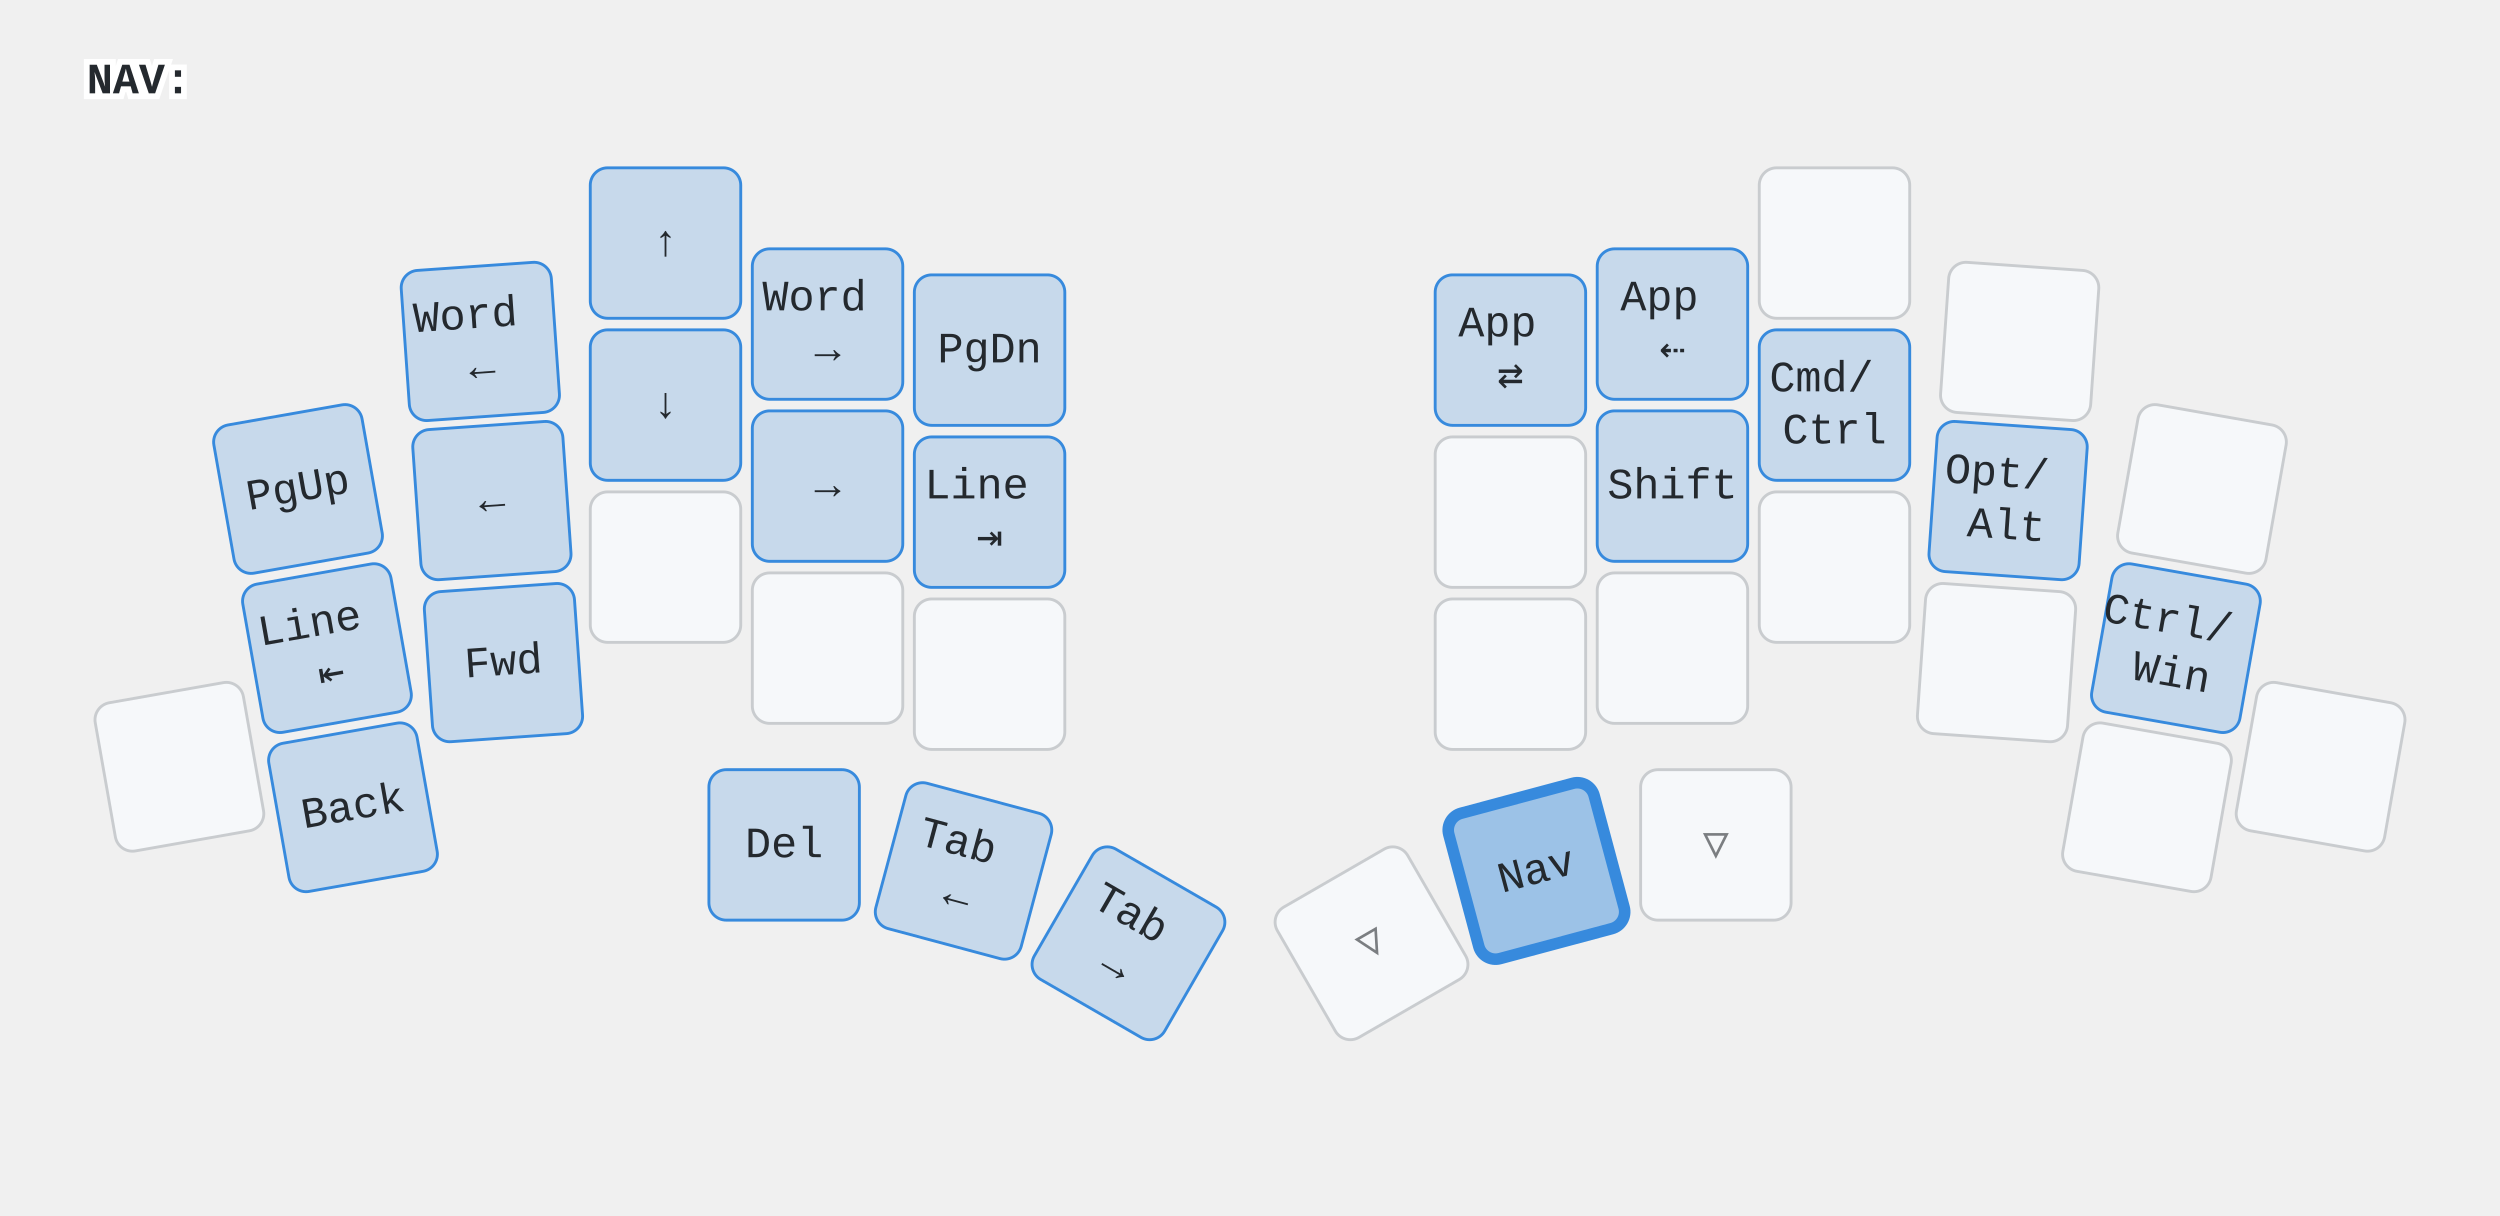
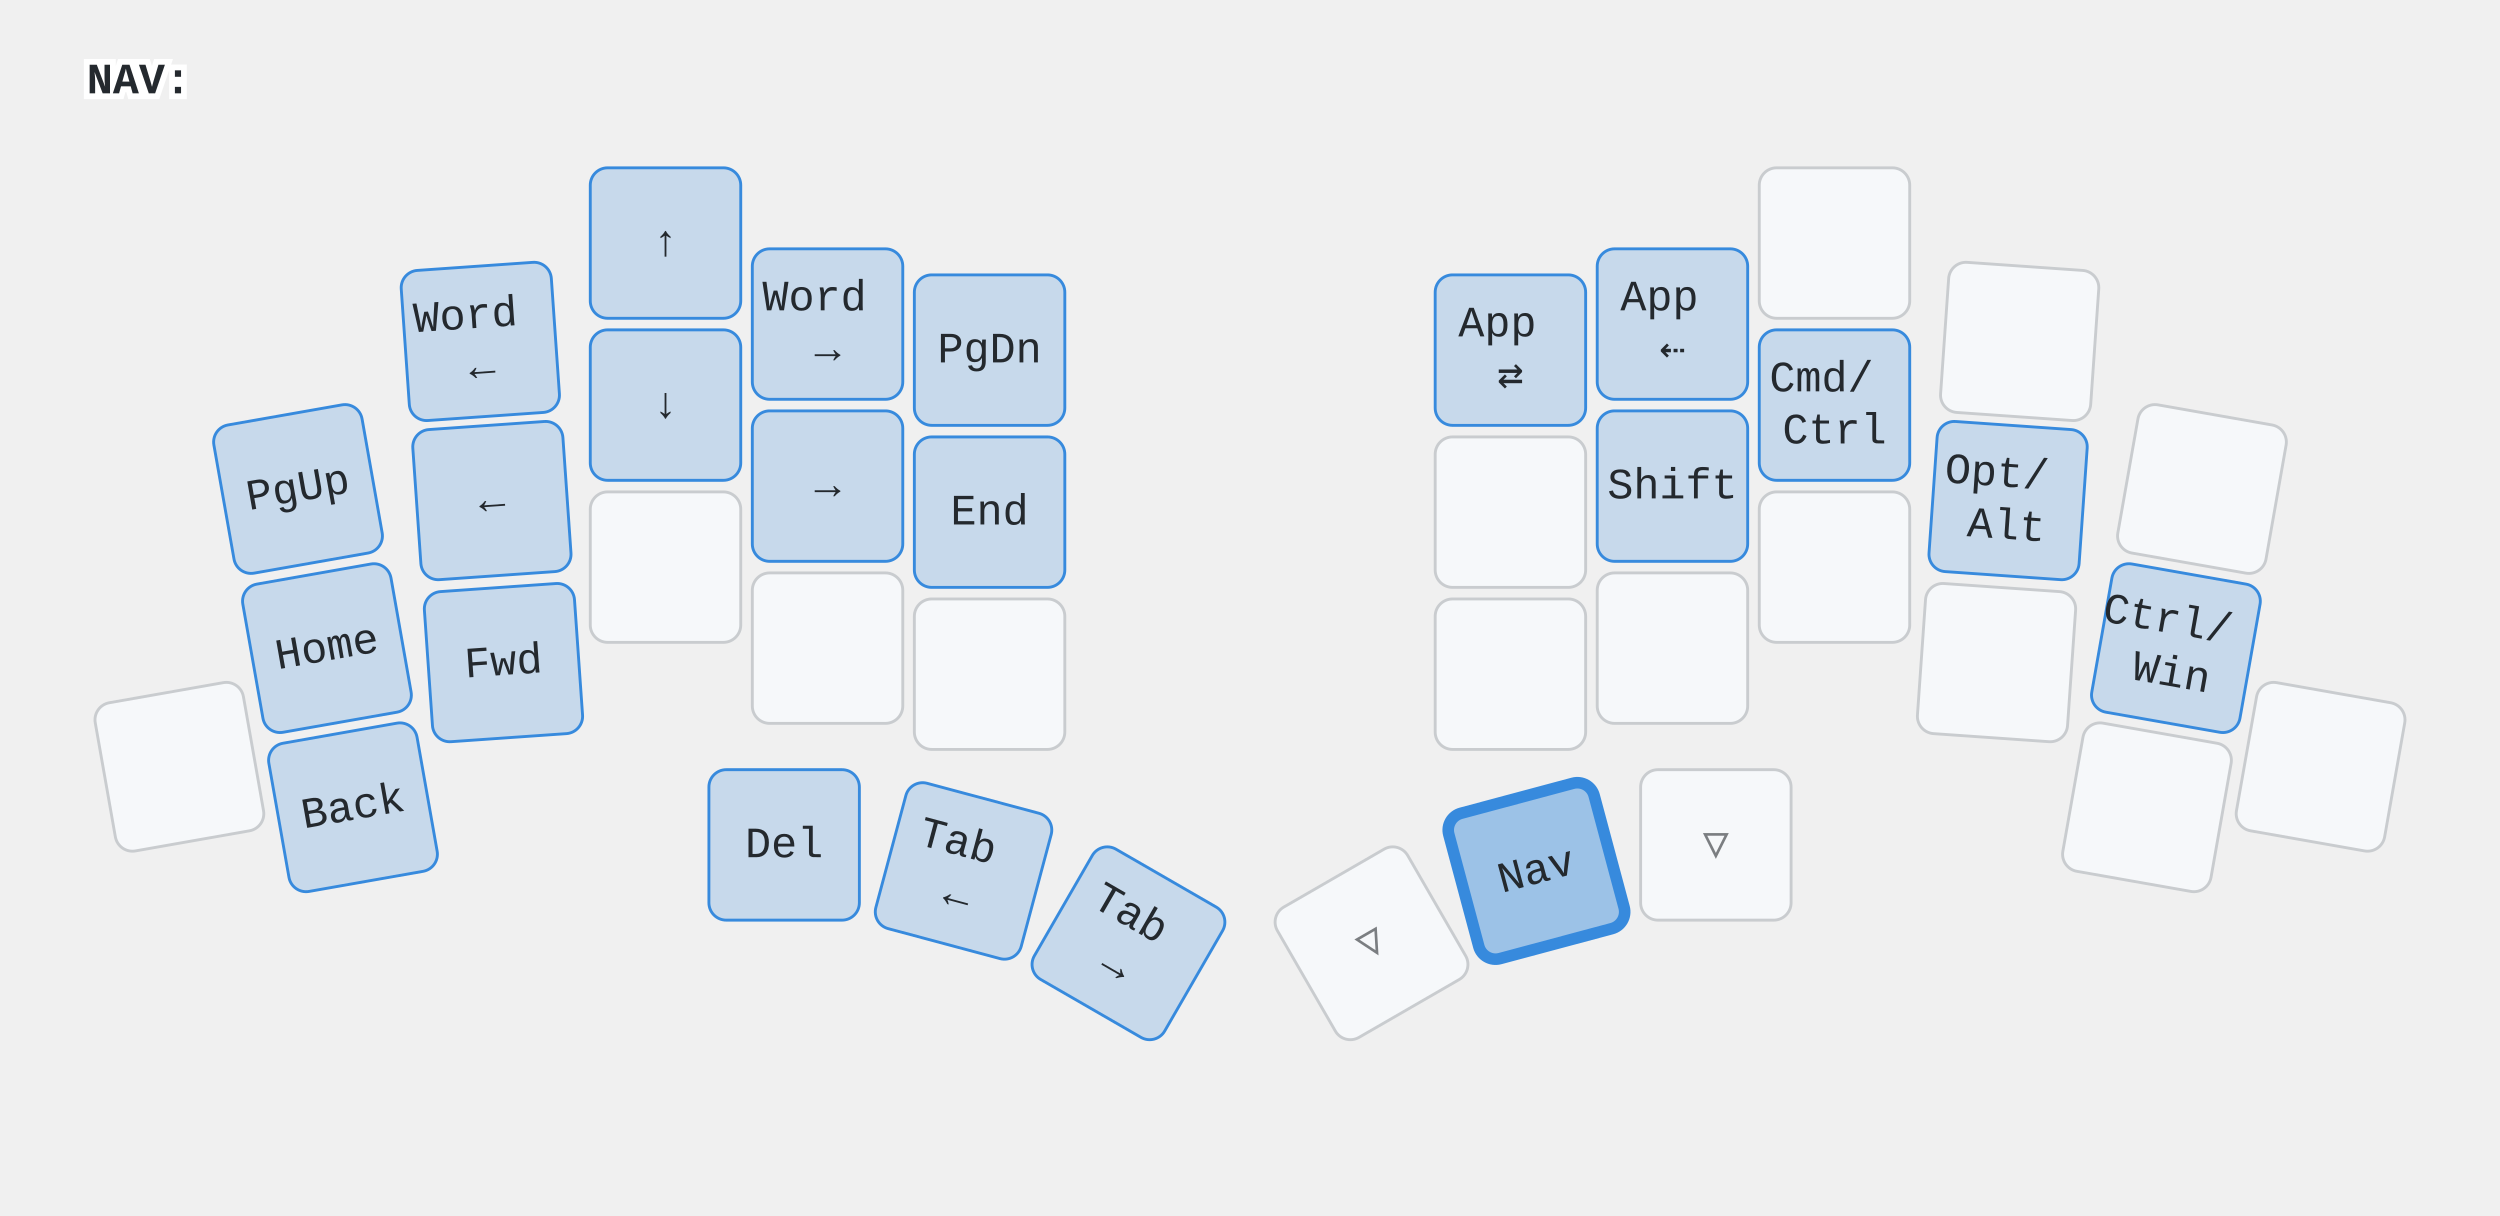
<svg xmlns="http://www.w3.org/2000/svg" width="1728" height="840" viewBox="0 0 864 420" class="keymap">
  <style>/* inherit to force styles through use tags */
svg path {
    fill: inherit;
}

/* font and background color specifications */
svg.keymap {
    font-family: SFMono-Regular,Consolas,Liberation Mono,Menlo,monospace;
    font-size: 14px;
    font-kerning: normal;
    text-rendering: optimizeLegibility;
    fill: #24292e;
}

/* default key styling */
rect.key {
    fill: #f6f8fa;
}

rect.key, rect.combo {
    stroke: #c9cccf;
    stroke-width: 1;
}

/* default key side styling, only used is draw_key_sides is set */
rect.side {
    filter: brightness(90%);
}

/* color accent for combo boxes */
rect.combo, rect.combo-separate {
    fill: #cdf;
}

/* color accent for held keys */
rect.held, rect.combo.held {
    fill: #fdd;
}

/* color accent for ghost (optional) keys */
rect.ghost, rect.combo.ghost {
    stroke-dasharray: 4, 4;
    stroke-width: 2;
}

text {
    text-anchor: middle;
    dominant-baseline: middle;
}

/* styling for layer labels */
text.label {
    font-weight: bold;
    text-anchor: start;
    stroke: white;
    stroke-width: 4;
    paint-order: stroke;
}

/* styling for optional footer */
text.footer {
    text-anchor: end;
    dominant-baseline: auto;
    stroke: white;
    stroke-width: 4;
    paint-order: stroke;
}

/* styling for combo tap, and key non-tap label text */
text.combo, text.hold, text.shifted, text.left, text.right {
    font-size: 11px;
}

text.hold {
    text-anchor: middle;
    dominant-baseline: auto;
}

text.shifted {
    text-anchor: middle;
    dominant-baseline: hanging;
}

text.left {
    text-anchor: start;
}

text.right {
    text-anchor: end;
}

text.layer-activator {
    text-decoration: underline;
}

/* styling for hold/shifted label text in combo box */
text.combo.hold, text.combo.shifted, text.combo.left, text.combo.right {
    font-size: 8px;
}

/* lighter symbol for transparent keys */
text.trans {
    fill: #7b7e81;
}

/* styling for combo dendrons */
path.combo {
    stroke-width: 1;
    stroke: gray;
    fill: none;
}

/* Start Tabler Icons Cleanup */
/* cannot use height/width with glyphs */
.icon-tabler &gt; path {
    fill: inherit;
    stroke: inherit;
    stroke-width: 2;
}
/* hide tabler's default box */
.icon-tabler &gt; path[stroke="none"][fill="none"] {
    visibility: hidden;
}
/* End Tabler Icons Cleanup */

@media (prefers-color-scheme: dark) {
svg.keymap { fill: #d1d6db; }
rect.key { fill: #3f4750; }
rect.key, rect.combo { stroke: #60666c; }
rect.combo, rect.combo-separate { fill: #1f3d7a; }
rect.held, rect.combo.held { fill: #854747; }
text.label, text.footer { stroke: black; }
text.trans { fill: #7e8184; }
path.combo { stroke: #7f7f7f; }

}

rect.key { stroke-width: 1; }
text { font-size: 15px; }
text.hold, text.shifted { font-size: 10px; }
rect.combo { fill: #7F77DD; fill-opacity: .35; stroke: #7F77DD; }

.layer-NAV rect.key.lay { fill: #378ADD; fill-opacity: .22; stroke: #378ADD; }
rect.key.trig-NAV { fill: #378ADD; fill-opacity: .45; stroke: #378ADD; }
rect.key.held.trig-NAV { stroke-width: 4; }

.layer-SYM rect.key.lay { fill: #1D9E75; fill-opacity: .22; stroke: #1D9E75; }
rect.key.trig-SYM { fill: #1D9E75; fill-opacity: .45; stroke: #1D9E75; }
rect.key.held.trig-SYM { stroke-width: 4; }

.layer-NUM rect.key.lay { fill: #BA7517; fill-opacity: .22; stroke: #BA7517; }
rect.key.trig-NUM { fill: #BA7517; fill-opacity: .45; stroke: #BA7517; }
rect.key.held.trig-NUM { stroke-width: 4; }

.layer-MOUSE rect.key.lay { fill: #D4537E; fill-opacity: .22; stroke: #D4537E; }
rect.key.trig-MOUSE { fill: #D4537E; fill-opacity: .45; stroke: #D4537E; }
rect.key.held.trig-MOUSE { stroke-width: 4; }

.layer-SYS rect.key.lay { fill: #888780; fill-opacity: .22; stroke: #888780; }
rect.key.trig-SYS { fill: #888780; fill-opacity: .45; stroke: #888780; }
rect.key.held.trig-SYS { stroke-width: 4; }
</style>
  <g transform="translate(30, 0)" class="layer-NAV">
    <text x="0" y="28" class="label" id="NAV">NAV:</text>
    <g transform="translate(0, 56)">
      <g transform="translate(73, 113) rotate(-10.0)" class="key lay keypos-0">
        <rect rx="6" ry="6" x="-26" y="-26" width="52" height="52" class="key lay" />
        <text x="0" y="0" class="key lay tap">PgUp</text>
      </g>
      <g transform="translate(136, 62) rotate(-4.0)" class="key lay keypos-1">
        <rect rx="6" ry="6" x="-26" y="-26" width="52" height="52" class="key lay" />
        <text x="0" y="0" class="key lay tap">
          <tspan x="0" dy="-0.6em">Word</tspan>
          <tspan x="0" dy="1.2em">←</tspan>
        </text>
      </g>
      <g transform="translate(200, 28)" class="key lay keypos-2">
        <rect rx="6" ry="6" x="-26" y="-26" width="52" height="52" class="key lay" />
        <text x="0" y="0" class="key lay tap">↑</text>
      </g>
      <g transform="translate(256, 56)" class="key lay keypos-3">
        <rect rx="6" ry="6" x="-26" y="-26" width="52" height="52" class="key lay" />
        <text x="0" y="0" class="key lay tap">
          <tspan x="0" dy="-0.6em">Word</tspan>
          <tspan x="0" dy="1.2em">→</tspan>
        </text>
      </g>
      <g transform="translate(312, 65)" class="key lay keypos-4">
        <rect rx="6" ry="6" x="-26" y="-26" width="52" height="52" class="key lay" />
        <text x="0" y="0" class="key lay tap">PgDn</text>
      </g>
      <g transform="translate(492, 65)" class="key lay keypos-5">
        <rect rx="6" ry="6" x="-26" y="-26" width="52" height="52" class="key lay" />
        <text x="0" y="0" class="key lay tap">
          <tspan x="0" dy="-0.6em">App</tspan>
          <tspan x="0" dy="1.2em">⇄</tspan>
        </text>
      </g>
      <g transform="translate(548, 56)" class="key lay keypos-6">
        <rect rx="6" ry="6" x="-26" y="-26" width="52" height="52" class="key lay" />
        <text x="0" y="0" class="key lay tap">
          <tspan x="0" dy="-0.6em">App</tspan>
          <tspan x="0" dy="1.2em">⇠</tspan>
        </text>
      </g>
      <g transform="translate(604, 28)" class="key keypos-7">
        <rect rx="6" ry="6" x="-26" y="-26" width="52" height="52" class="key" />
      </g>
      <g transform="translate(668, 62) rotate(4.0)" class="key keypos-8">
        <rect rx="6" ry="6" x="-26" y="-26" width="52" height="52" class="key" />
      </g>
      <g transform="translate(731, 113) rotate(10.0)" class="key keypos-9">
        <rect rx="6" ry="6" x="-26" y="-26" width="52" height="52" class="key" />
      </g>
      <g transform="translate(83, 168) rotate(-10.0)" class="key lay keypos-10">
        <rect rx="6" ry="6" x="-26" y="-26" width="52" height="52" class="key lay" />
-         <text x="0" y="0" class="key lay tap">
-           <tspan x="0" dy="-0.6em">Line</tspan>
-           <tspan x="0" dy="1.2em">⇤</tspan>
-         </text>
+         <text x="0" y="0" class="key lay tap">Home</text>
      </g>
      <g transform="translate(140, 117) rotate(-4.0)" class="key lay keypos-11">
        <rect rx="6" ry="6" x="-26" y="-26" width="52" height="52" class="key lay" />
        <text x="0" y="0" class="key lay tap">←</text>
      </g>
      <g transform="translate(200, 84)" class="key lay keypos-12">
        <rect rx="6" ry="6" x="-26" y="-26" width="52" height="52" class="key lay" />
        <text x="0" y="0" class="key lay tap">↓</text>
      </g>
      <g transform="translate(256, 112)" class="key lay keypos-13">
        <rect rx="6" ry="6" x="-26" y="-26" width="52" height="52" class="key lay" />
        <text x="0" y="0" class="key lay tap">→</text>
      </g>
      <g transform="translate(312, 121)" class="key lay keypos-14">
        <rect rx="6" ry="6" x="-26" y="-26" width="52" height="52" class="key lay" />
-         <text x="0" y="0" class="key lay tap">
-           <tspan x="0" dy="-0.6em">Line</tspan>
-           <tspan x="0" dy="1.2em">⇥</tspan>
-         </text>
+         <text x="0" y="0" class="key lay tap">End</text>
      </g>
      <g transform="translate(492, 121)" class="key keypos-15">
        <rect rx="6" ry="6" x="-26" y="-26" width="52" height="52" class="key" />
      </g>
      <g transform="translate(548, 112)" class="key lay keypos-16">
        <rect rx="6" ry="6" x="-26" y="-26" width="52" height="52" class="key lay" />
        <text x="0" y="0" class="key lay tap">Shift</text>
      </g>
      <g transform="translate(604, 84)" class="key lay keypos-17">
        <rect rx="6" ry="6" x="-26" y="-26" width="52" height="52" class="key lay" />
        <text x="0" y="0" class="key lay tap">
          <tspan x="0" dy="-0.6em">Cmd/</tspan>
          <tspan x="0" dy="1.2em">Ctrl</tspan>
        </text>
      </g>
      <g transform="translate(664, 117) rotate(4.0)" class="key lay keypos-18">
        <rect rx="6" ry="6" x="-26" y="-26" width="52" height="52" class="key lay" />
        <text x="0" y="0" class="key lay tap">
          <tspan x="0" dy="-0.6em">Opt/</tspan>
          <tspan x="0" dy="1.2em">Alt</tspan>
        </text>
      </g>
      <g transform="translate(722, 168) rotate(10.0)" class="key lay keypos-19">
        <rect rx="6" ry="6" x="-26" y="-26" width="52" height="52" class="key lay" />
        <text x="0" y="0" class="key lay tap">
          <tspan x="0" dy="-0.6em">Ctrl/</tspan>
          <tspan x="0" dy="1.2em">Win</tspan>
        </text>
      </g>
      <g transform="translate(32, 209) rotate(-10.0)" class="key keypos-20">
        <rect rx="6" ry="6" x="-26" y="-26" width="52" height="52" class="key" />
      </g>
      <g transform="translate(92, 223) rotate(-10.0)" class="key lay keypos-21">
        <rect rx="6" ry="6" x="-26" y="-26" width="52" height="52" class="key lay" />
        <text x="0" y="0" class="key lay tap">Back</text>
      </g>
      <g transform="translate(144, 173) rotate(-4.0)" class="key lay keypos-22">
        <rect rx="6" ry="6" x="-26" y="-26" width="52" height="52" class="key lay" />
        <text x="0" y="0" class="key lay tap">Fwd</text>
      </g>
      <g transform="translate(200, 140)" class="key keypos-23">
        <rect rx="6" ry="6" x="-26" y="-26" width="52" height="52" class="key" />
      </g>
      <g transform="translate(256, 168)" class="key keypos-24">
        <rect rx="6" ry="6" x="-26" y="-26" width="52" height="52" class="key" />
      </g>
      <g transform="translate(312, 177)" class="key keypos-25">
        <rect rx="6" ry="6" x="-26" y="-26" width="52" height="52" class="key" />
      </g>
      <g transform="translate(492, 177)" class="key keypos-26">
        <rect rx="6" ry="6" x="-26" y="-26" width="52" height="52" class="key" />
      </g>
      <g transform="translate(548, 168)" class="key keypos-27">
        <rect rx="6" ry="6" x="-26" y="-26" width="52" height="52" class="key" />
      </g>
      <g transform="translate(604, 140)" class="key keypos-28">
        <rect rx="6" ry="6" x="-26" y="-26" width="52" height="52" class="key" />
      </g>
      <g transform="translate(660, 173) rotate(4.0)" class="key keypos-29">
        <rect rx="6" ry="6" x="-26" y="-26" width="52" height="52" class="key" />
      </g>
      <g transform="translate(712, 223) rotate(10.0)" class="key keypos-30">
        <rect rx="6" ry="6" x="-26" y="-26" width="52" height="52" class="key" />
      </g>
      <g transform="translate(772, 209) rotate(10.0)" class="key keypos-31">
        <rect rx="6" ry="6" x="-26" y="-26" width="52" height="52" class="key" />
      </g>
      <g transform="translate(241, 236)" class="key lay keypos-32">
        <rect rx="6" ry="6" x="-26" y="-26" width="52" height="52" class="key lay" />
        <text x="0" y="0" class="key lay tap">Del</text>
      </g>
      <g transform="translate(303, 245) rotate(15.0)" class="key lay keypos-33">
        <rect rx="6" ry="6" x="-26" y="-26" width="52" height="52" class="key lay" />
        <text x="0" y="0" class="key lay tap">
          <tspan x="0" dy="-0.6em">Tab</tspan>
          <tspan x="0" dy="1.2em">←</tspan>
        </text>
      </g>
      <g transform="translate(360, 270) rotate(30.0)" class="key lay keypos-34">
        <rect rx="6" ry="6" x="-26" y="-26" width="52" height="52" class="key lay" />
        <text x="0" y="0" class="key lay tap">
          <tspan x="0" dy="-0.6em">Tab</tspan>
          <tspan x="0" dy="1.2em">→</tspan>
        </text>
      </g>
      <g transform="translate(444, 270) rotate(-30.0)" class="key trans keypos-35">
        <rect rx="6" ry="6" x="-26" y="-26" width="52" height="52" class="key trans" />
        <text x="0" y="0" class="key trans tap">▽</text>
      </g>
      <g transform="translate(501, 245) rotate(-15.0)" class="key held trig-NAV keypos-36">
        <rect rx="6" ry="6" x="-26" y="-26" width="52" height="52" class="key held trig-NAV" />
        <text x="0" y="0" class="key held trig-NAV tap">Nav</text>
      </g>
      <g transform="translate(563, 236)" class="key trans keypos-37">
        <rect rx="6" ry="6" x="-26" y="-26" width="52" height="52" class="key trans" />
        <text x="0" y="0" class="key trans tap">▽</text>
      </g>
    </g>
  </g>
</svg>
